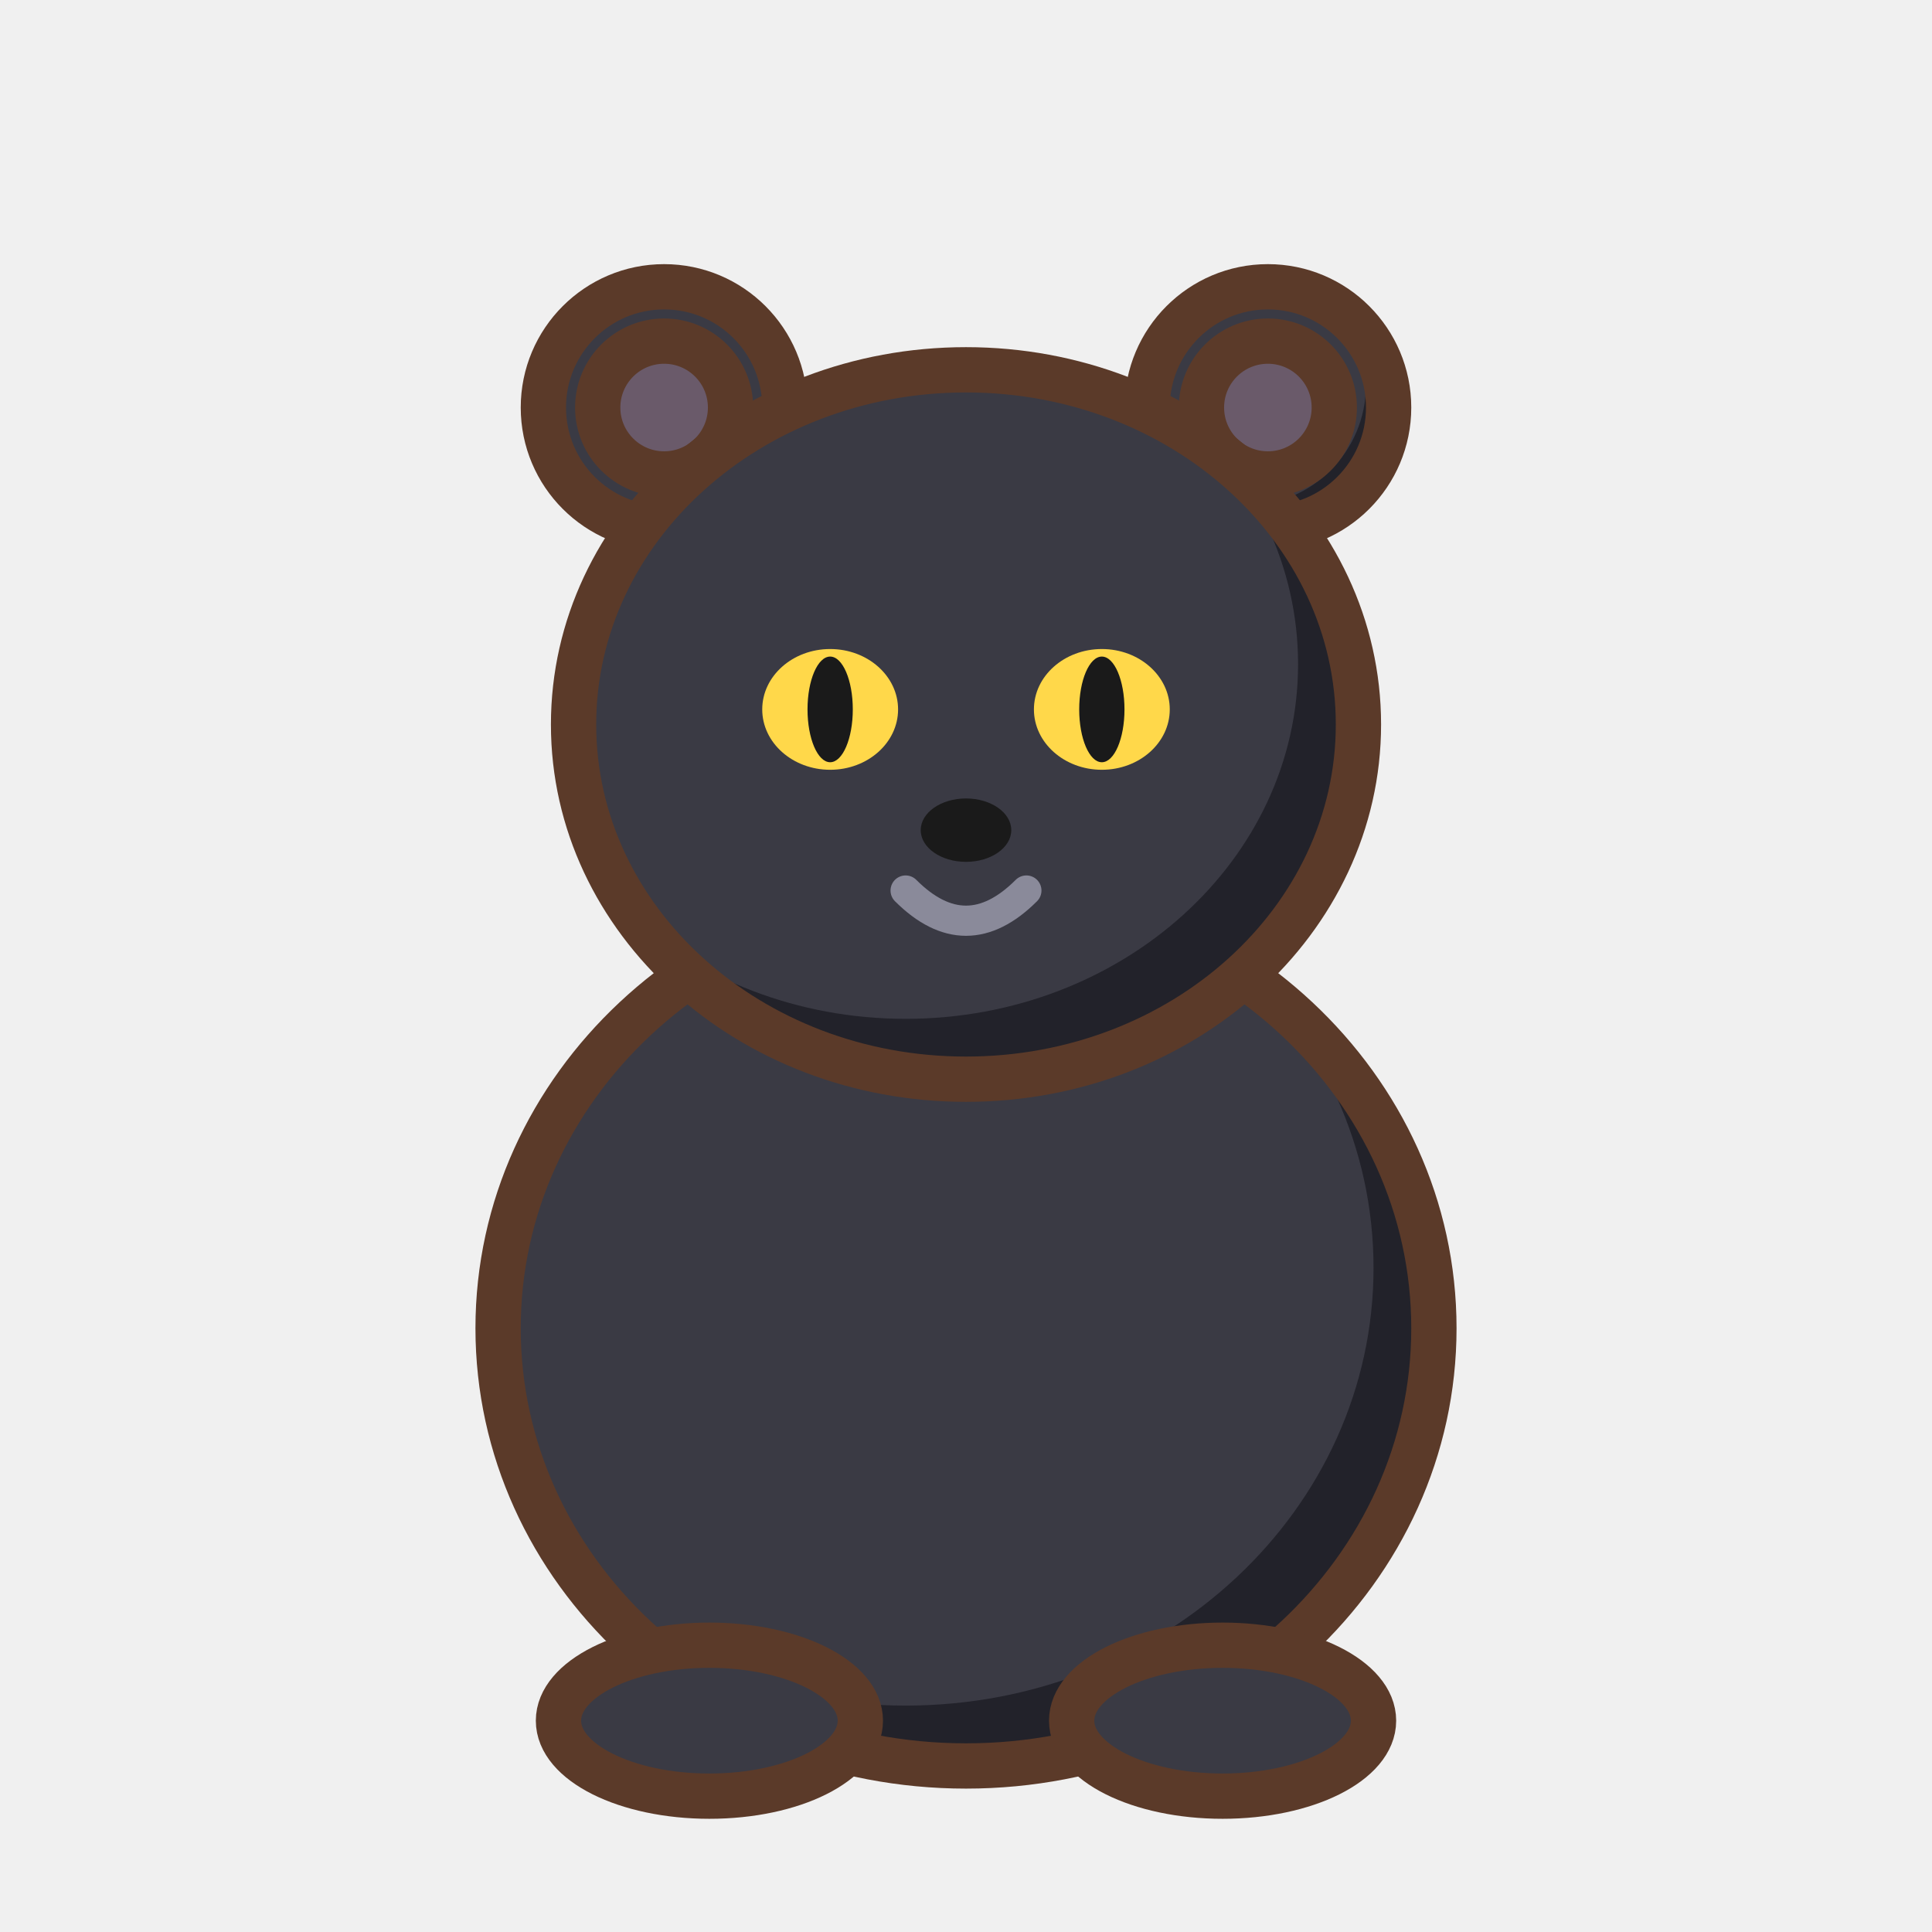
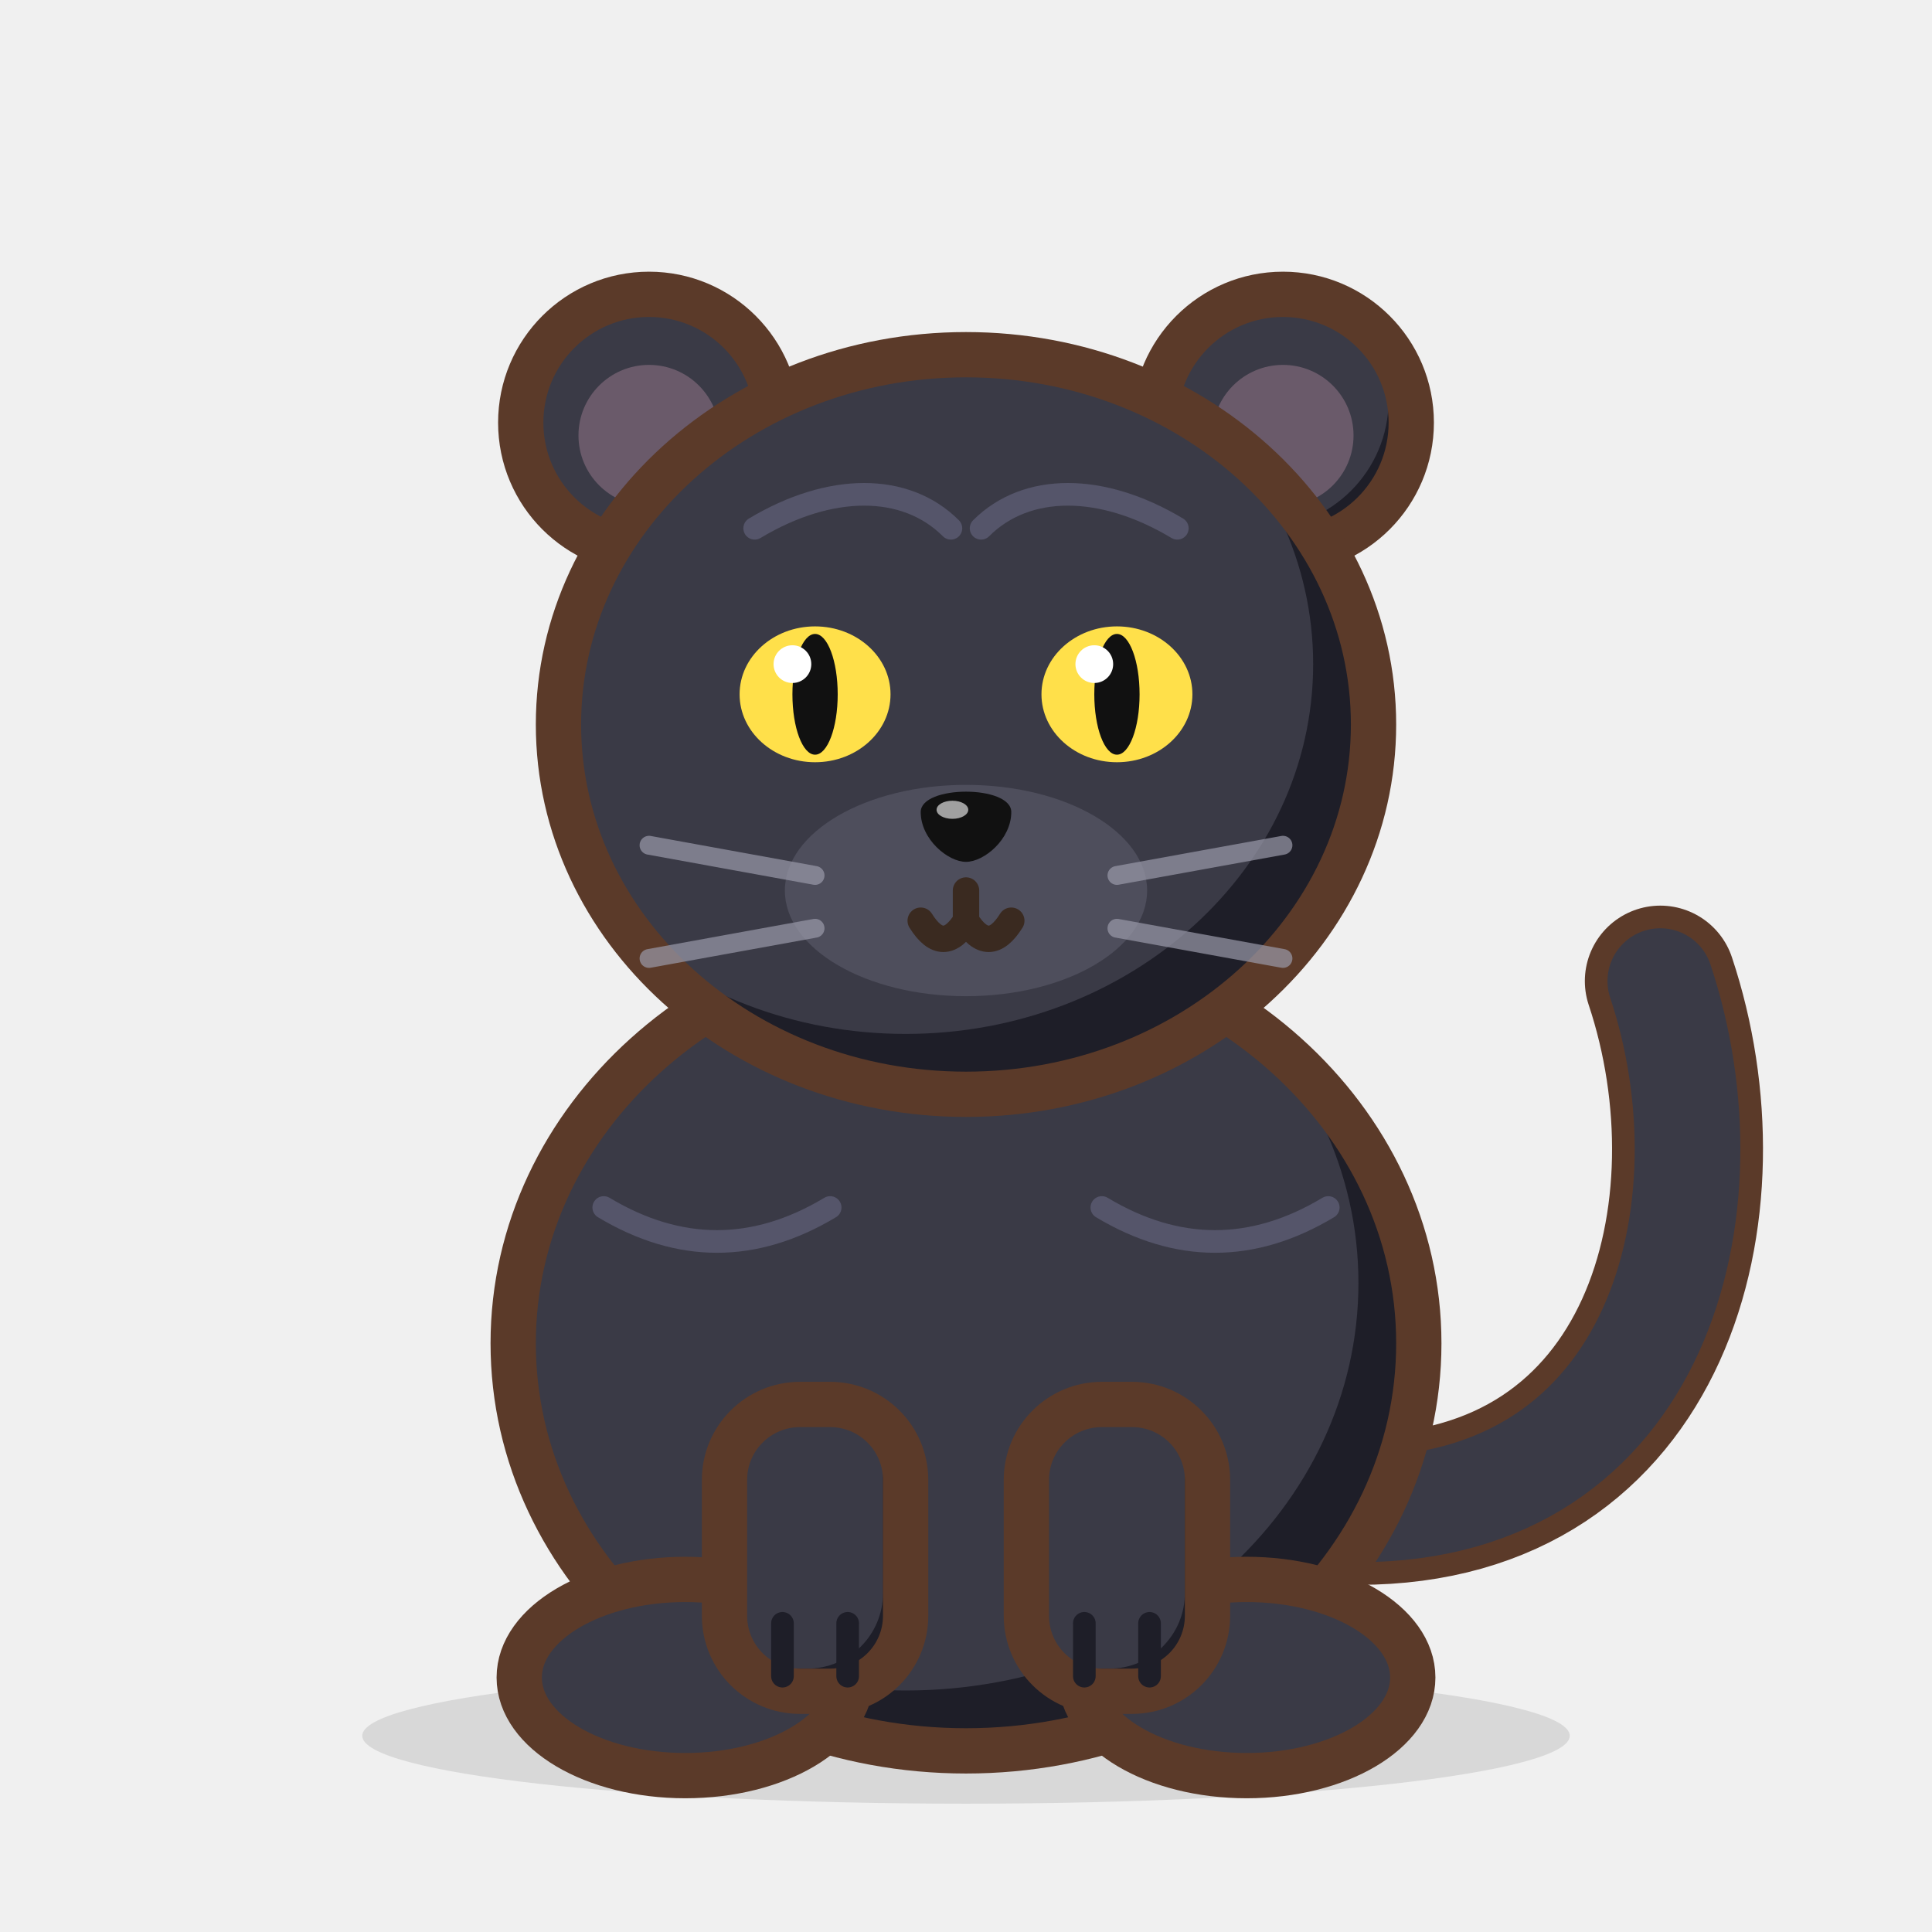
<svg xmlns="http://www.w3.org/2000/svg" viewBox="0 0 256 256">
  <g stroke="#5b3a29" stroke-width="6" stroke-linejoin="round" stroke-linecap="round" fill="none">
+     <ellipse cx="128" cy="230" rx="80" ry="9" fill="#000" stroke="none" opacity=".1" />
+     <path d="M180 200c40 0 50-40 40-70" fill="none" stroke="#5b3a29" stroke-width="20" />
+     <path d="M180 200c40 0 50-40 40-70" fill="none" stroke="#3a3a46" stroke-width="14" />
    <defs>
-       <path id="p7" d="M66 176a62 58 0 1 0 124 0a62 58 0 1 0 -124 0z" />
-       <clipPath id="cp7">
-         <use href="#p7" />
+       <path id="p29" d="M68 178a60 54 0 1 0 120 0a60 54 0 1 0 -120 0z" />
+       <clipPath id="cp29">
+         <use href="#p29" />
      </clipPath>
    </defs>
-     <use href="#p7" fill="#22222a" stroke="none" />
-     <g clip-path="url(#cp7)">
-       <use href="#p7" fill="#3a3a44" stroke="none" transform="translate(-8 -8)" />
+     <use href="#p29" fill="#1e1e28" stroke="none" />
+     <g clip-path="url(#cp29)">
+       <use href="#p29" fill="#3a3a46" stroke="none" transform="translate(-8 -8)" />
    </g>
-     <use href="#p7" fill="none" />
+     <use href="#p29" fill="none" />
+     <path d="M80 160c10 6 20 6 30 0M146 160c10 6 20 6 30 0" fill="none" stroke="#55556a" stroke-width="3" />
    <defs>
-       <path id="p8" d="M74 228a20 10 0 1 0 40 0a20 10 0 1 0 -40 0z" />
-       <clipPath id="cp8">
-         <use href="#p8" />
+       <path id="p30" d="M68.8 222.28a22 13 0 1 0 44 0a22 13 0 1 0 -44 0z" />
+       <clipPath id="cp30">
+         <use href="#p30" />
      </clipPath>
    </defs>
-     <use href="#p8" fill="#22222a" stroke="none" />
-     <g clip-path="url(#cp8)">
-       <use href="#p8" fill="#3a3a44" stroke="none" transform="translate(-2 -2)" />
+     <use href="#p30" fill="#1e1e28" stroke="none" />
+     <g clip-path="url(#cp30)">
+       <use href="#p30" fill="#3a3a46" stroke="none" transform="translate(-2 -2)" />
    </g>
-     <use href="#p8" fill="none" />
+     <use href="#p30" fill="none" />
    <defs>
-       <path id="p9" d="M142 228a20 10 0 1 0 40 0a20 10 0 1 0 -40 0z" />
-       <clipPath id="cp9">
-         <use href="#p9" />
+       <path id="p31" d="M143.2 222.28a22 13 0 1 0 44 0a22 13 0 1 0 -44 0z" />
+       <clipPath id="cp31">
+         <use href="#p31" />
      </clipPath>
    </defs>
-     <use href="#p9" fill="#22222a" stroke="none" />
-     <g clip-path="url(#cp9)">
-       <use href="#p9" fill="#3a3a44" stroke="none" transform="translate(-2 -2)" />
+     <use href="#p31" fill="#1e1e28" stroke="none" />
+     <g clip-path="url(#cp31)">
+       <use href="#p31" fill="#3a3a46" stroke="none" transform="translate(-2 -2)" />
    </g>
-     <use href="#p9" fill="none" />
+     <use href="#p31" fill="none" />
    <defs>
-       <path id="p10" d="M72 54a16 16 0 1 0 32 0a16 16 0 1 0 -32 0z" />
-       <clipPath id="cp10">
-         <use href="#p10" />
+       <path id="p32" d="M106.0 186.1h4.0a10.0 10.0 0 0 1 10.0 10.0v18.0a10.0 10.0 0 0 1 -10.0 10.0h-4.0a10.0 10.0 0 0 1 -10.0 -10.0v-18.0a10.0 10.0 0 0 1 10.0 -10.0z" />
+       <clipPath id="cp32">
+         <use href="#p32" />
      </clipPath>
    </defs>
-     <use href="#p10" fill="#22222a" stroke="none" />
-     <g clip-path="url(#cp10)">
-       <use href="#p10" fill="#3a3a44" stroke="none" transform="translate(-3 -3)" />
+     <use href="#p32" fill="#1e1e28" stroke="none" />
+     <g clip-path="url(#cp32)">
+       <use href="#p32" fill="#3a3a46" stroke="none" transform="translate(-3 -3)" />
    </g>
-     <use href="#p10" fill="none" />
-     <path d="M79.2 54a8.8 8.8 0 1 0 17.6 0a8.8 8.8 0 1 0 -17.6 0z" fill="#6a5a6a" />
+     <use href="#p32" fill="none" />
+     <path d="M103.68 215.1v7M112.32 215.1v7" fill="none" stroke="#1e1e28" stroke-width="3" />
    <defs>
-       <path id="p11" d="M152 54a16 16 0 1 0 32 0a16 16 0 1 0 -32 0z" />
-       <clipPath id="cp11">
-         <use href="#p11" />
+       <path id="p33" d="M146.0 186.1h4.0a10.0 10.0 0 0 1 10.0 10.0v18.0a10.0 10.0 0 0 1 -10.0 10.0h-4.0a10.0 10.0 0 0 1 -10.0 -10.0v-18.0a10.0 10.0 0 0 1 10.0 -10.0z" />
+       <clipPath id="cp33">
+         <use href="#p33" />
      </clipPath>
    </defs>
-     <use href="#p11" fill="#22222a" stroke="none" />
-     <g clip-path="url(#cp11)">
-       <use href="#p11" fill="#3a3a44" stroke="none" transform="translate(-3 -3)" />
+     <use href="#p33" fill="#1e1e28" stroke="none" />
+     <g clip-path="url(#cp33)">
+       <use href="#p33" fill="#3a3a46" stroke="none" transform="translate(-3 -3)" />
    </g>
-     <use href="#p11" fill="none" />
-     <path d="M159.2 54a8.8 8.8 0 1 0 17.6 0a8.8 8.8 0 1 0 -17.6 0z" fill="#6a5a6a" />
+     <use href="#p33" fill="none" />
+     <path d="M143.68 215.1v7M152.32 215.1v7" fill="none" stroke="#1e1e28" stroke-width="3" />
    <defs>
-       <path id="p12" d="M76 96a52 47 0 1 0 104 0a52 47 0 1 0 -104 0z" />
-       <clipPath id="cp12">
-         <use href="#p12" />
+       <path id="p26" d="M69 56a17 17 0 1 0 34 0a17 17 0 1 0 -34 0z" />
+       <clipPath id="cp26">
+         <use href="#p26" />
      </clipPath>
    </defs>
-     <use href="#p12" fill="#22222a" stroke="none" />
-     <g clip-path="url(#cp12)">
-       <use href="#p12" fill="#3a3a44" stroke="none" transform="translate(-8 -8)" />
+     <use href="#p26" fill="#1e1e28" stroke="none" />
+     <g clip-path="url(#cp26)">
+       <use href="#p26" fill="#3a3a46" stroke="none" transform="translate(-3 -3)" />
    </g>
-     <use href="#p12" fill="none" />
-     <ellipse cx="110" cy="94" rx="9" ry="8" fill="#ffd84a" stroke="none" />
-     <ellipse cx="146" cy="94" rx="9" ry="8" fill="#ffd84a" stroke="none" />
-     <ellipse cx="110" cy="94" rx="3" ry="7" fill="#1a1a1a" stroke="none" />
-     <ellipse cx="146" cy="94" rx="3" ry="7" fill="#1a1a1a" stroke="none" />
-     <ellipse cx="128" cy="110" rx="6" ry="4.2" fill="#1a1a1a" stroke="none" />
-     <path d="M120 118q8 8 16 0" fill="none" stroke="#8a8a9a" stroke-width="4" />
+     <use href="#p26" fill="none" />
+     <circle cx="86" cy="57.7" r="9.35" fill="#6a5a6a" stroke="none" />
+     <defs>
+       <path id="p27" d="M153 56a17 17 0 1 0 34 0a17 17 0 1 0 -34 0z" />
+       <clipPath id="cp27">
+         <use href="#p27" />
+       </clipPath>
+     </defs>
+     <use href="#p27" fill="#1e1e28" stroke="none" />
+     <g clip-path="url(#cp27)">
+       <use href="#p27" fill="#3a3a46" stroke="none" transform="translate(-3 -3)" />
+     </g>
+     <use href="#p27" fill="none" />
+     <circle cx="170" cy="57.7" r="9.35" fill="#6a5a6a" stroke="none" />
+     <defs>
+       <path id="p28" d="M74 96a54 49 0 1 0 108 0a54 49 0 1 0 -108 0z" />
+       <clipPath id="cp28">
+         <use href="#p28" />
+       </clipPath>
+     </defs>
+     <use href="#p28" fill="#1e1e28" stroke="none" />
+     <g clip-path="url(#cp28)">
+       <use href="#p28" fill="#3a3a46" stroke="none" transform="translate(-8 -8)" />
+     </g>
+     <use href="#p28" fill="none" />
+     <ellipse cx="128" cy="118" rx="24" ry="14" fill="#4e4e5c" stroke="none" />
+     <ellipse cx="108" cy="92" rx="10" ry="9" fill="#ffe04a" stroke="none" />
+     <ellipse cx="108" cy="92" rx="3" ry="8" fill="#111" stroke="none" />
+     <circle cx="105" cy="88" r="2.5" fill="#fff" stroke="none" />
+     <ellipse cx="148" cy="92" rx="10" ry="9" fill="#ffe04a" stroke="none" />
+     <ellipse cx="148" cy="92" rx="3" ry="8" fill="#111" stroke="none" />
+     <circle cx="145" cy="88" r="2.5" fill="#fff" stroke="none" />
+     <path d="M122 107.6c0-3.6 12-3.6 12 0s-3.6 6.6-6 6.6-6-3.0-6-6.6z" fill="#111" stroke="none" />
+     <ellipse cx="126.2" cy="107.3" rx="2.1" ry="1.2" fill="#fff" stroke="none" opacity=".6" />
+     <path d="M128 118v4M122 122q3.0 4.8 6 0q3.0 4.8 6 0" fill="none" stroke="#3a2a20" stroke-width="3.5" />
+     <path d="M108 116l-22-4M108 123l-22 4M148 116l22-4M148 123l22 4" fill="none" stroke="#9a9aaa" stroke-width="2.5" opacity="0.7" />
+     <path d="M100 70c10-6 20-6 26 0M130 70c6-6 16-6 26 0" fill="none" stroke="#55556a" stroke-width="3" />
  </g>
</svg>
